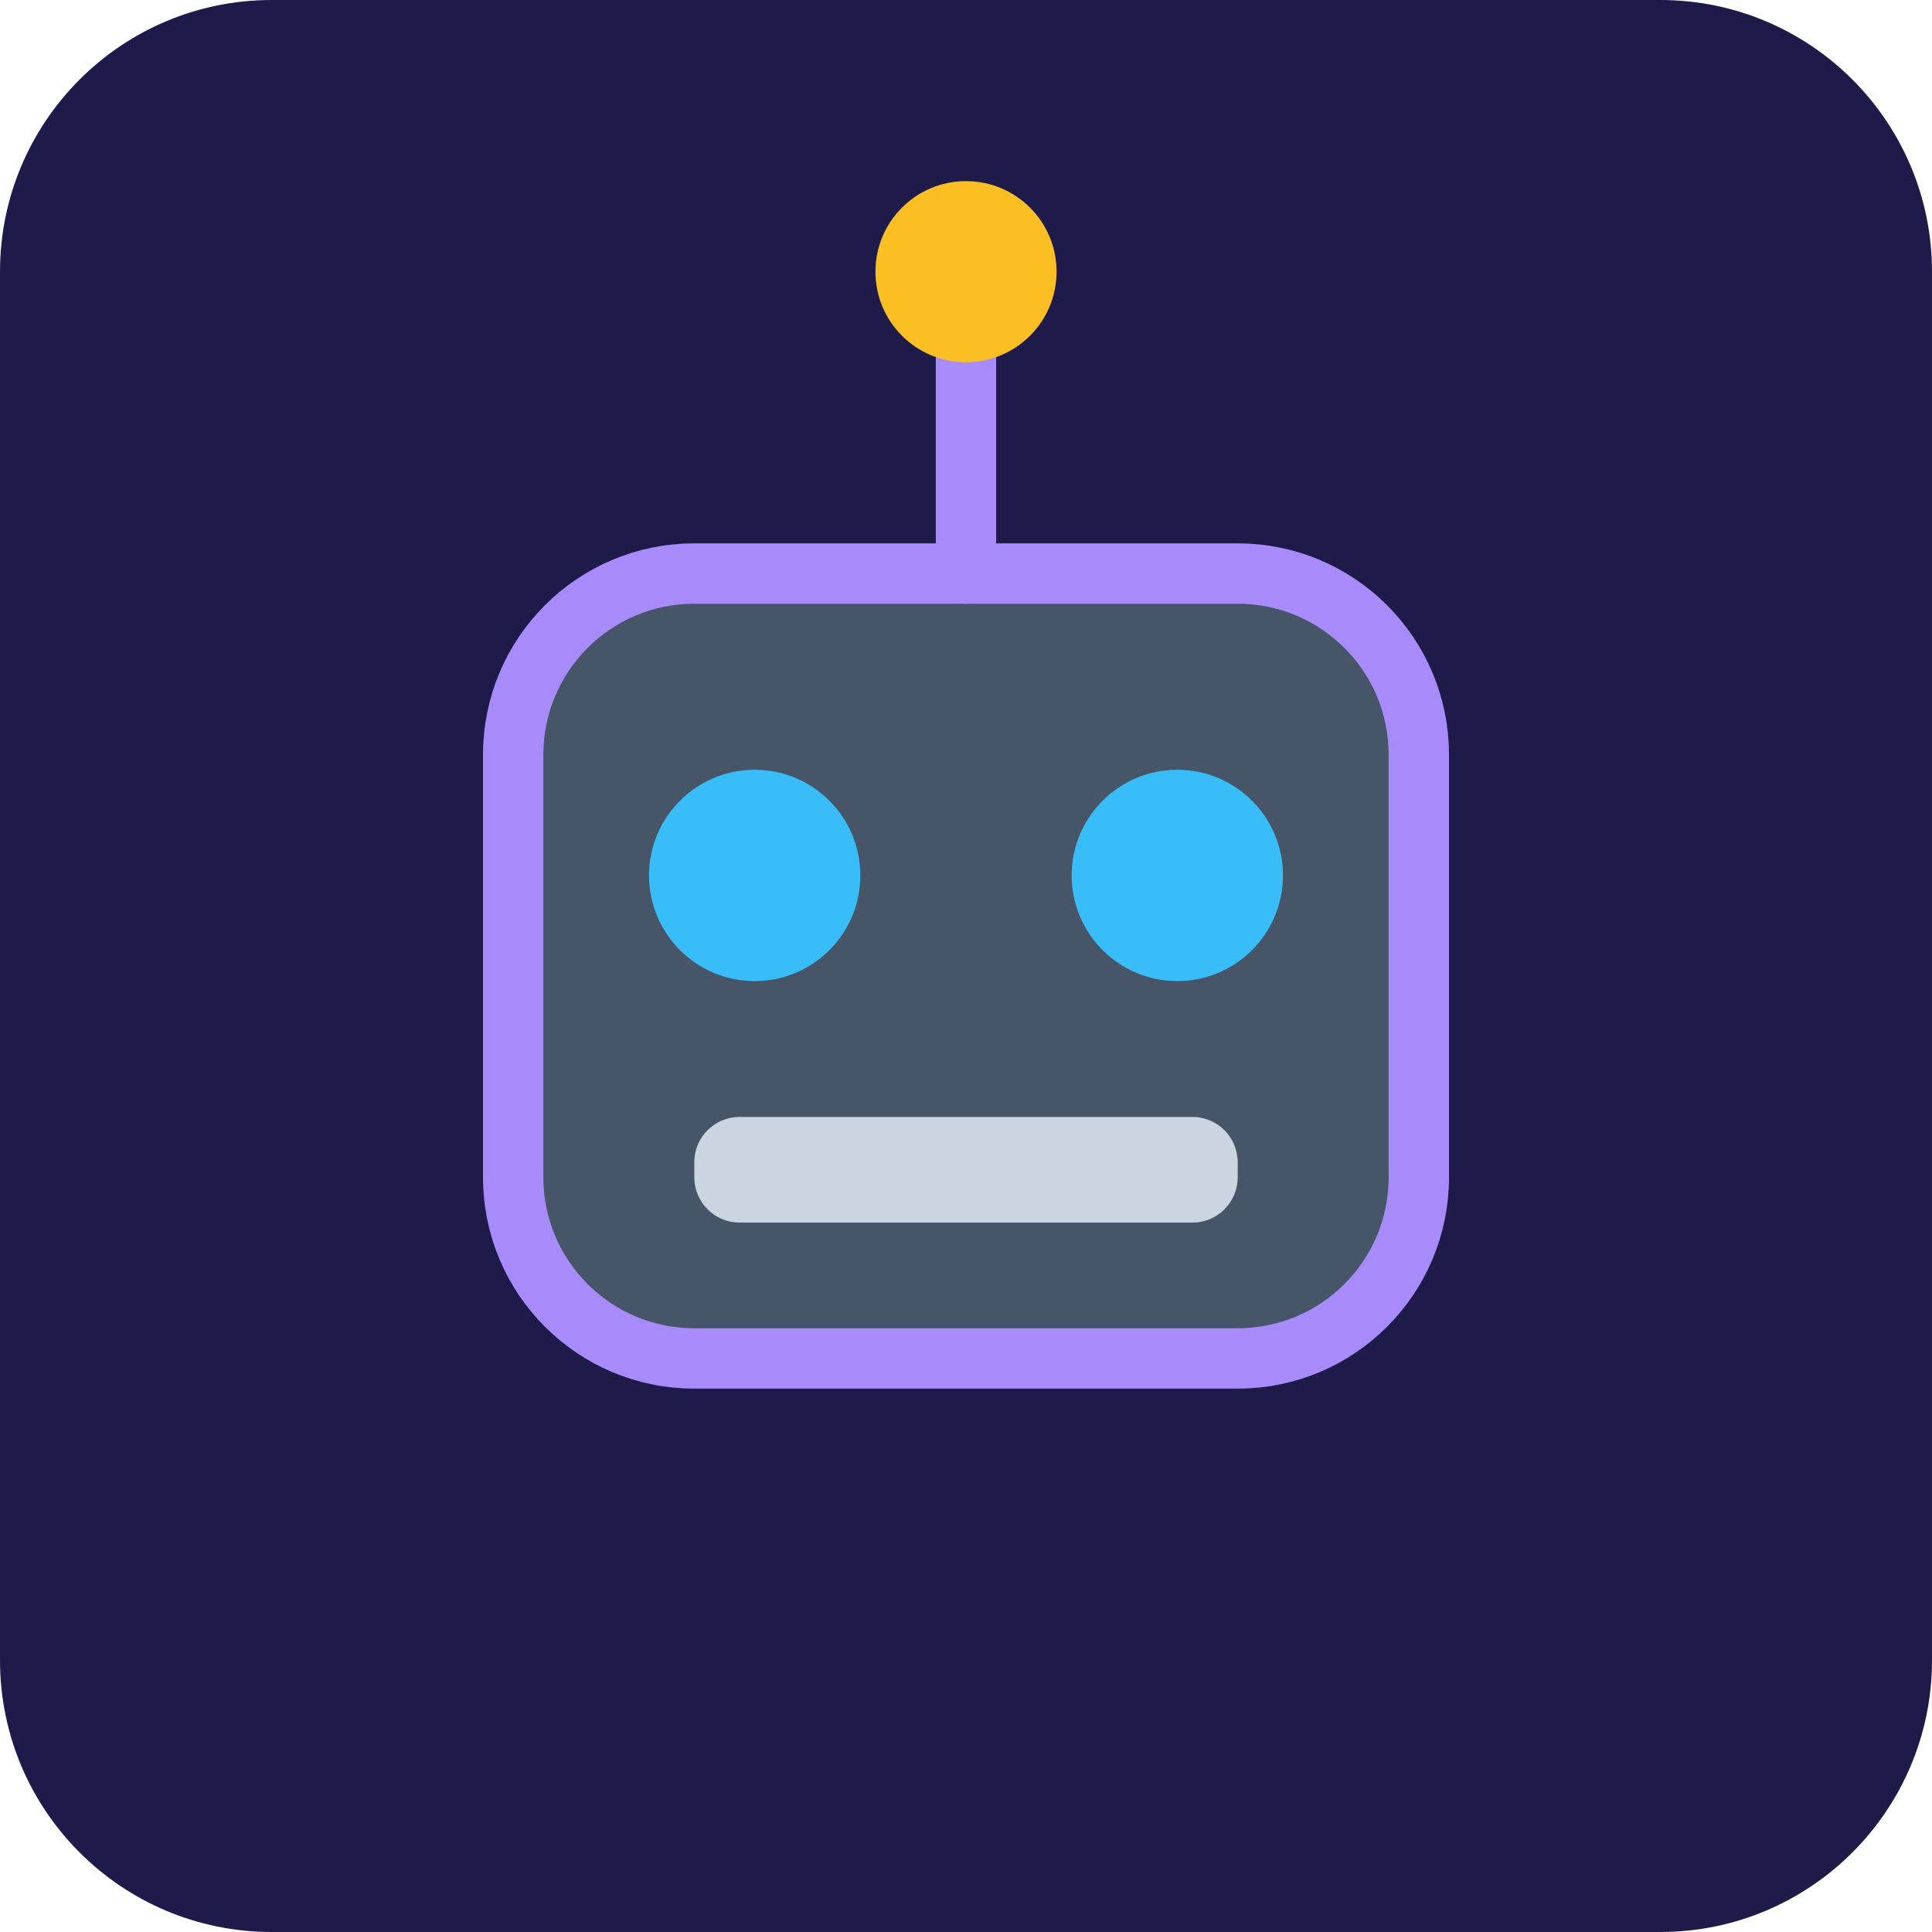
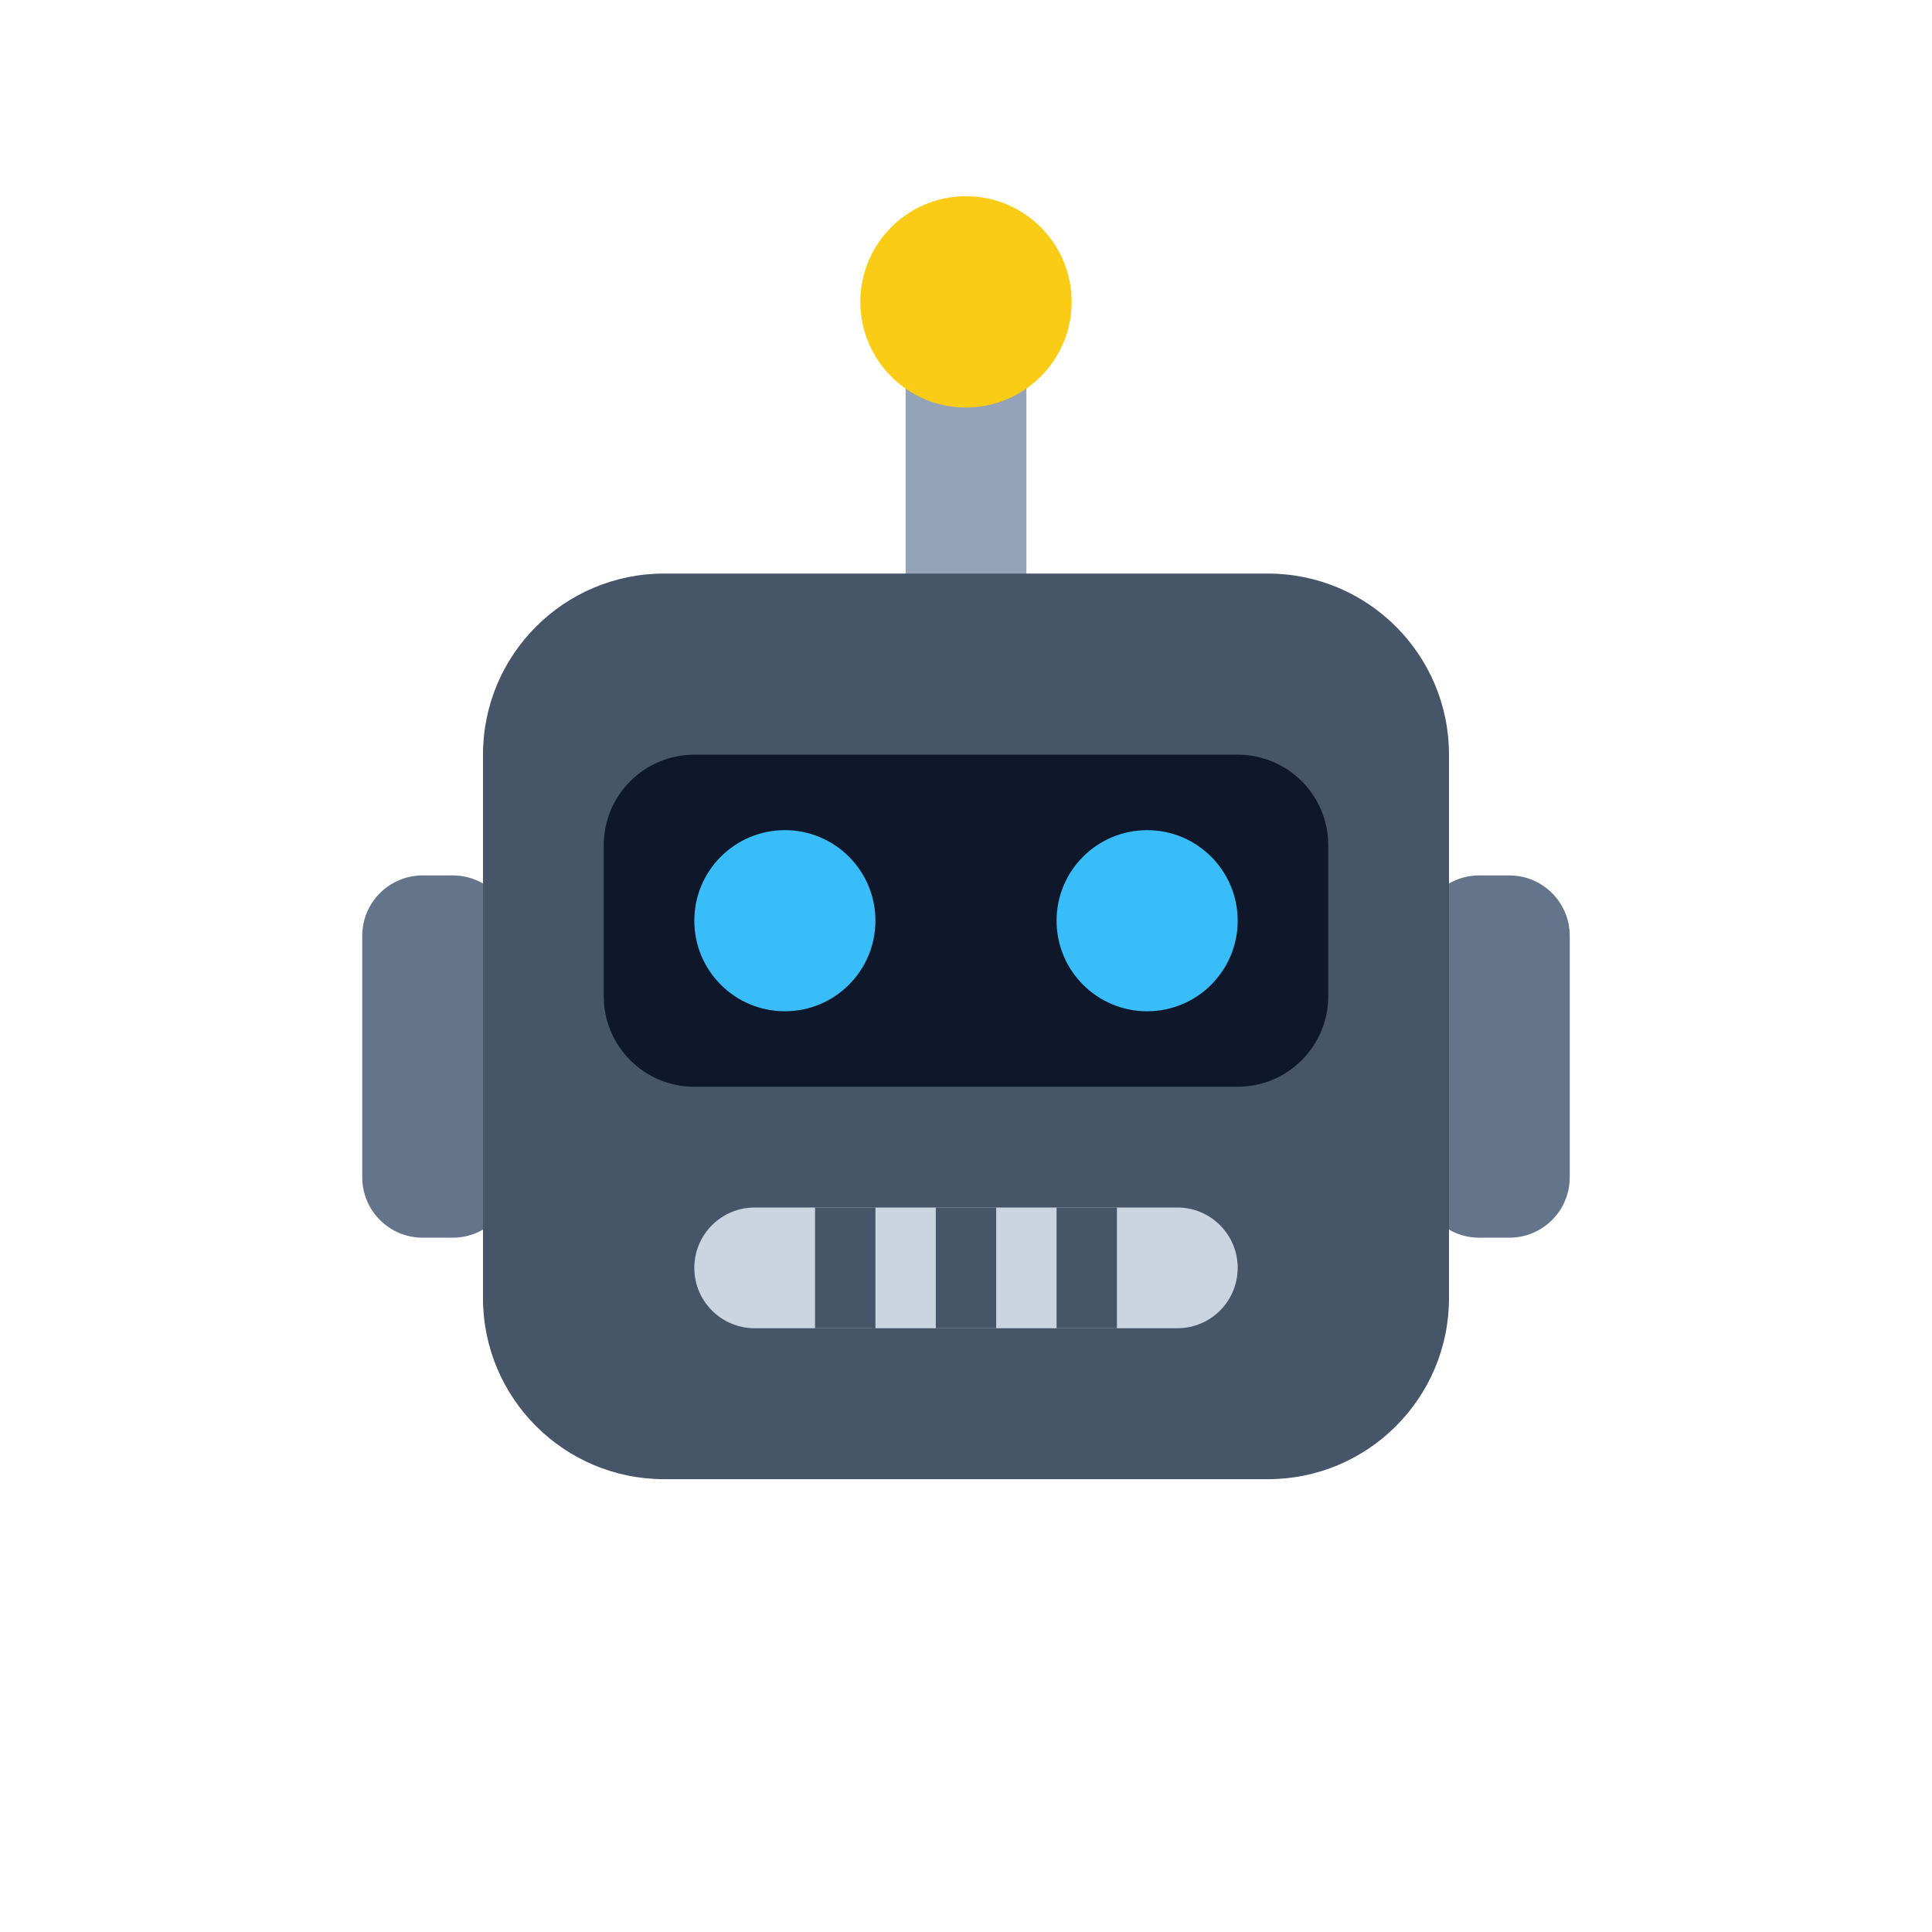
- <svg xmlns="http://www.w3.org/2000/svg" viewBox="0 0 128 128">
-   <rect width="128" height="128" rx="18" fill="#1e1b4b" />
-   <rect x="34" y="38" width="60" height="52" rx="12" fill="#475569" stroke="#a78bfa" stroke-width="4" />
-   <line x1="64" y1="20" x2="64" y2="38" stroke="#a78bfa" stroke-width="4" stroke-linecap="round" />
-   <circle cx="64" cy="18" r="6" fill="#fbbf24" />
-   <circle cx="50" cy="58" r="7" fill="#38bdf8" />
-   <circle cx="78" cy="58" r="7" fill="#38bdf8" />
-   <rect x="46" y="74" width="36" height="7" rx="3" fill="#cbd5e1" />
+ <svg xmlns="http://www.w3.org/2000/svg" viewBox="0 0 64 64">
+   <rect x="30" y="11" width="4" height="9" fill="#94a3b8" />
+   <circle cx="32" cy="10" r="3.5" fill="#facc15" />
+   <rect x="12" y="29" width="5" height="12" rx="2" fill="#64748b" />
+   <rect x="47" y="29" width="5" height="12" rx="2" fill="#64748b" />
+   <rect x="16" y="19" width="32" height="30" rx="6" fill="#475569" />
+   <rect x="20" y="25" width="24" height="11" rx="3" fill="#0f172a" />
+   <circle cx="26" cy="30.5" r="3" fill="#38bdf8" />
+   <circle cx="38" cy="30.5" r="3" fill="#38bdf8" />
+   <rect x="23" y="40" width="18" height="4" rx="2" fill="#cbd5e1" />
+   <rect x="27" y="40" width="2" height="4" fill="#475569" />
+   <rect x="31" y="40" width="2" height="4" fill="#475569" />
+   <rect x="35" y="40" width="2" height="4" fill="#475569" />
</svg>
